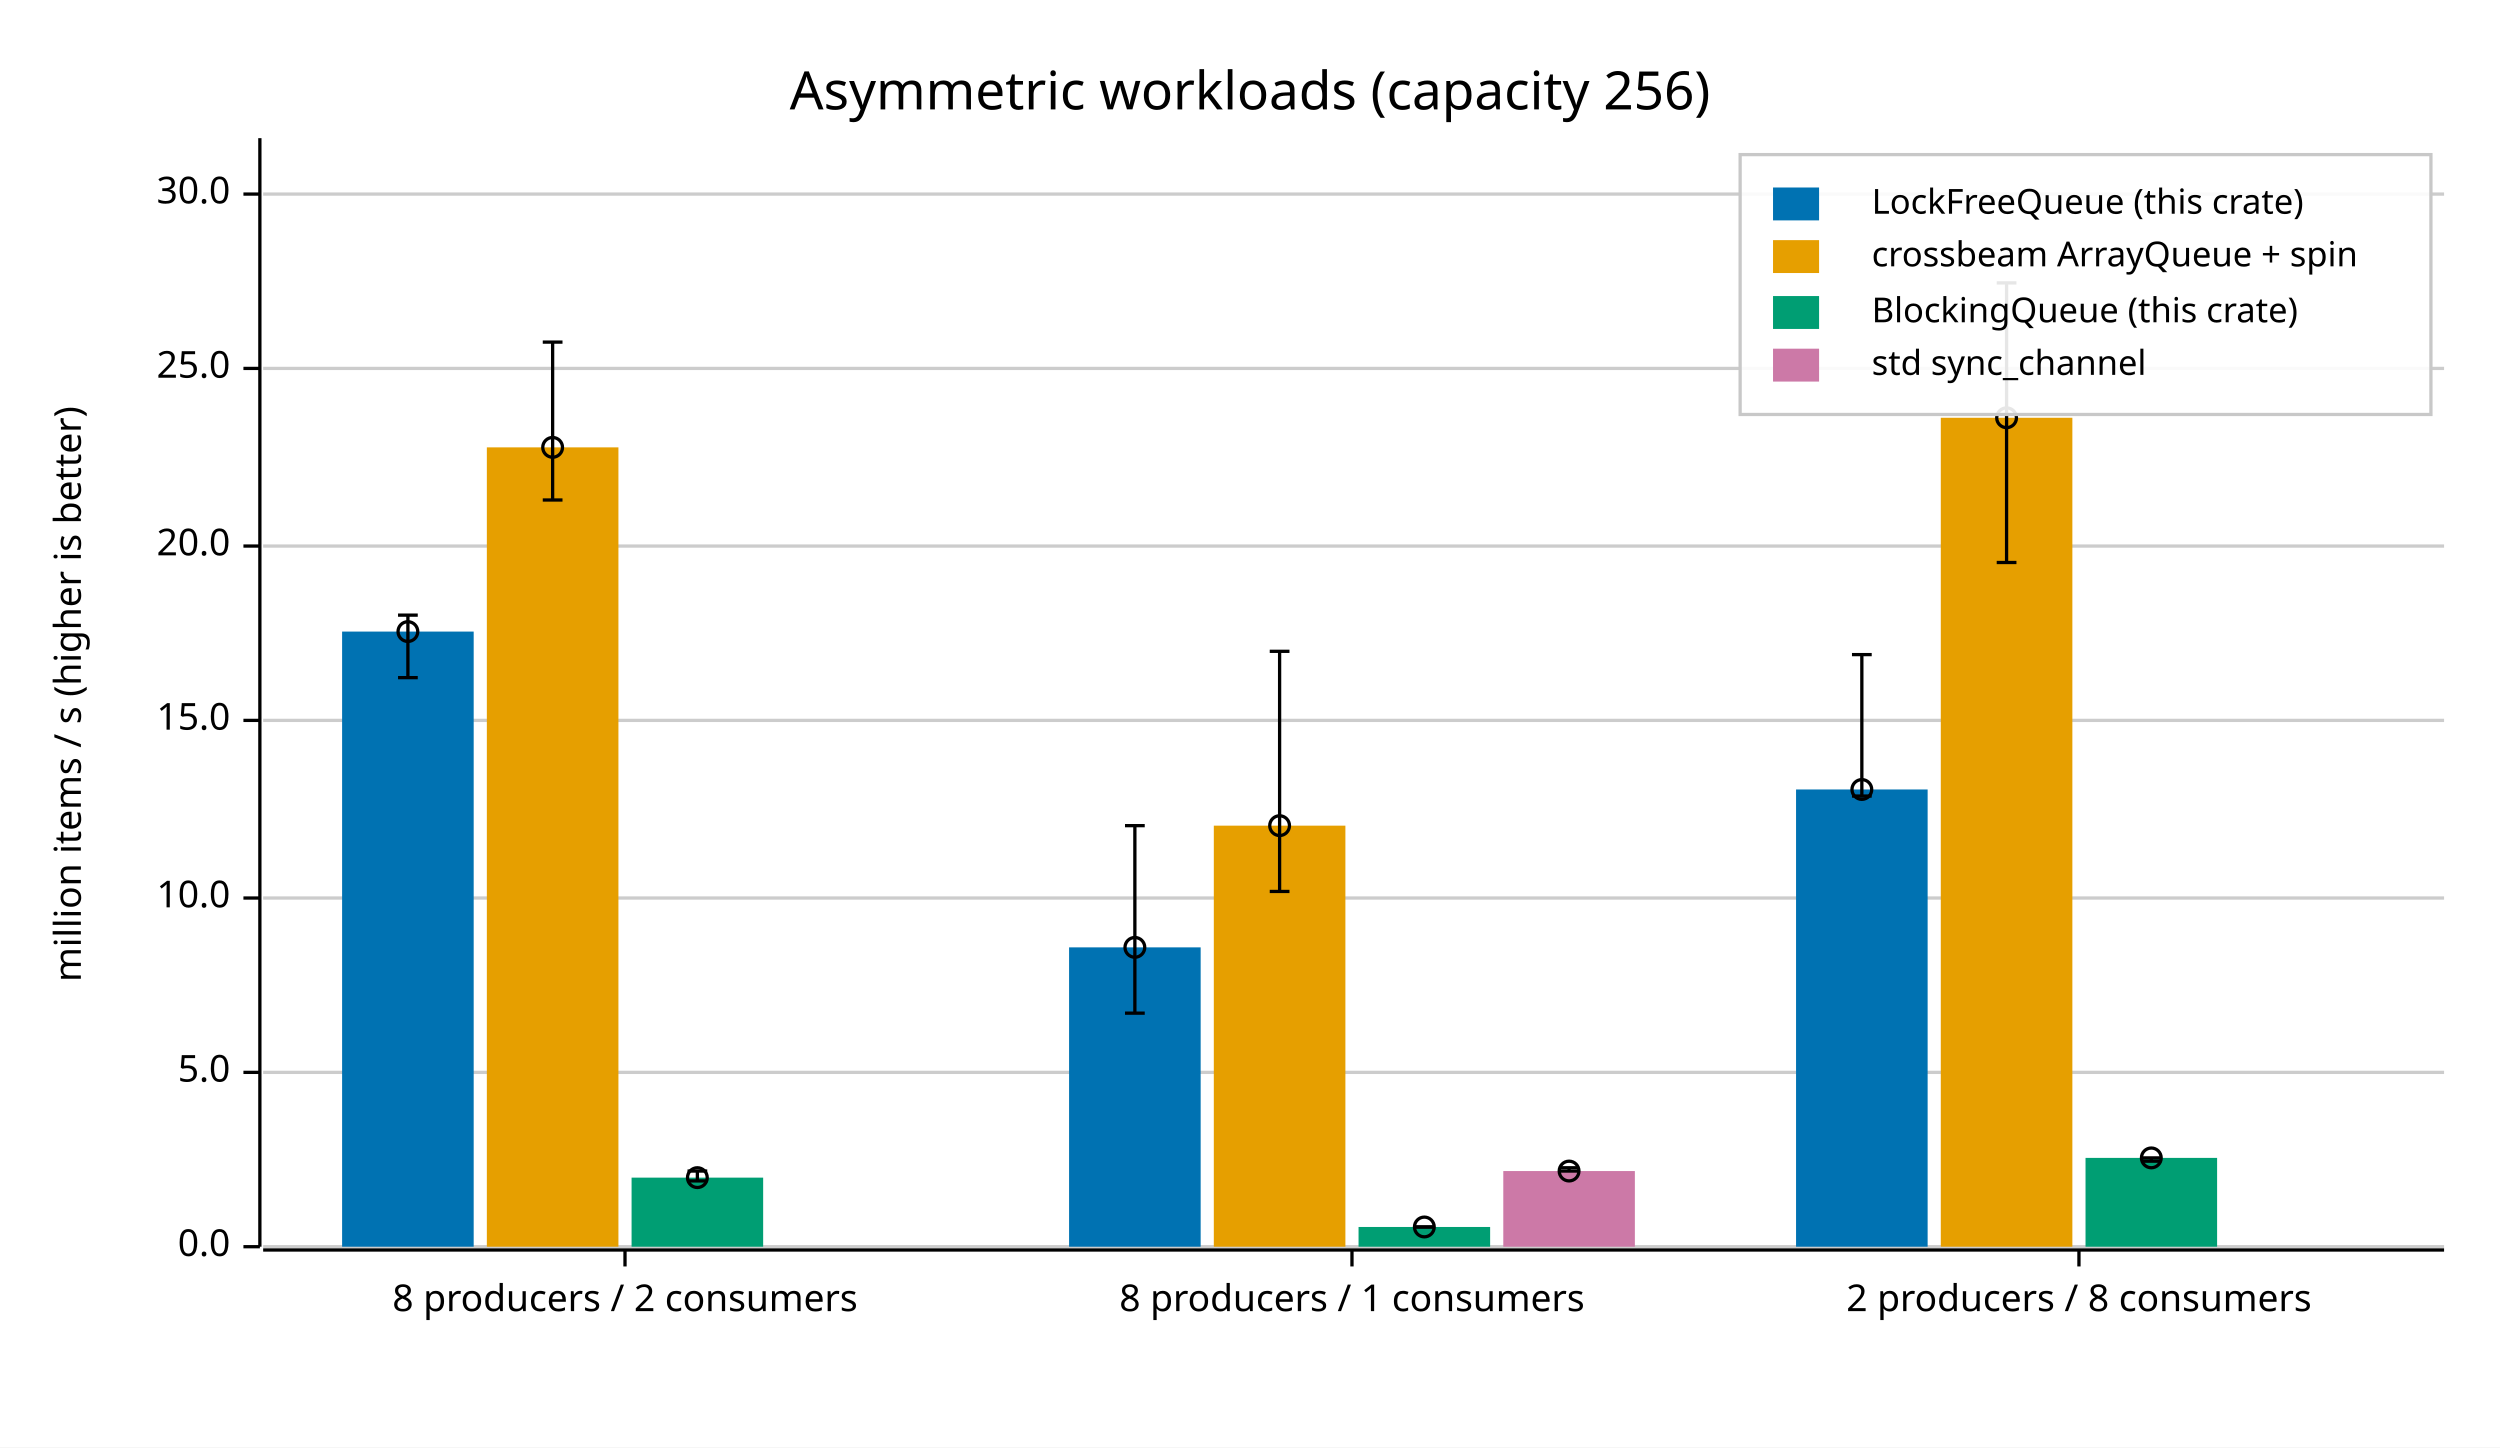
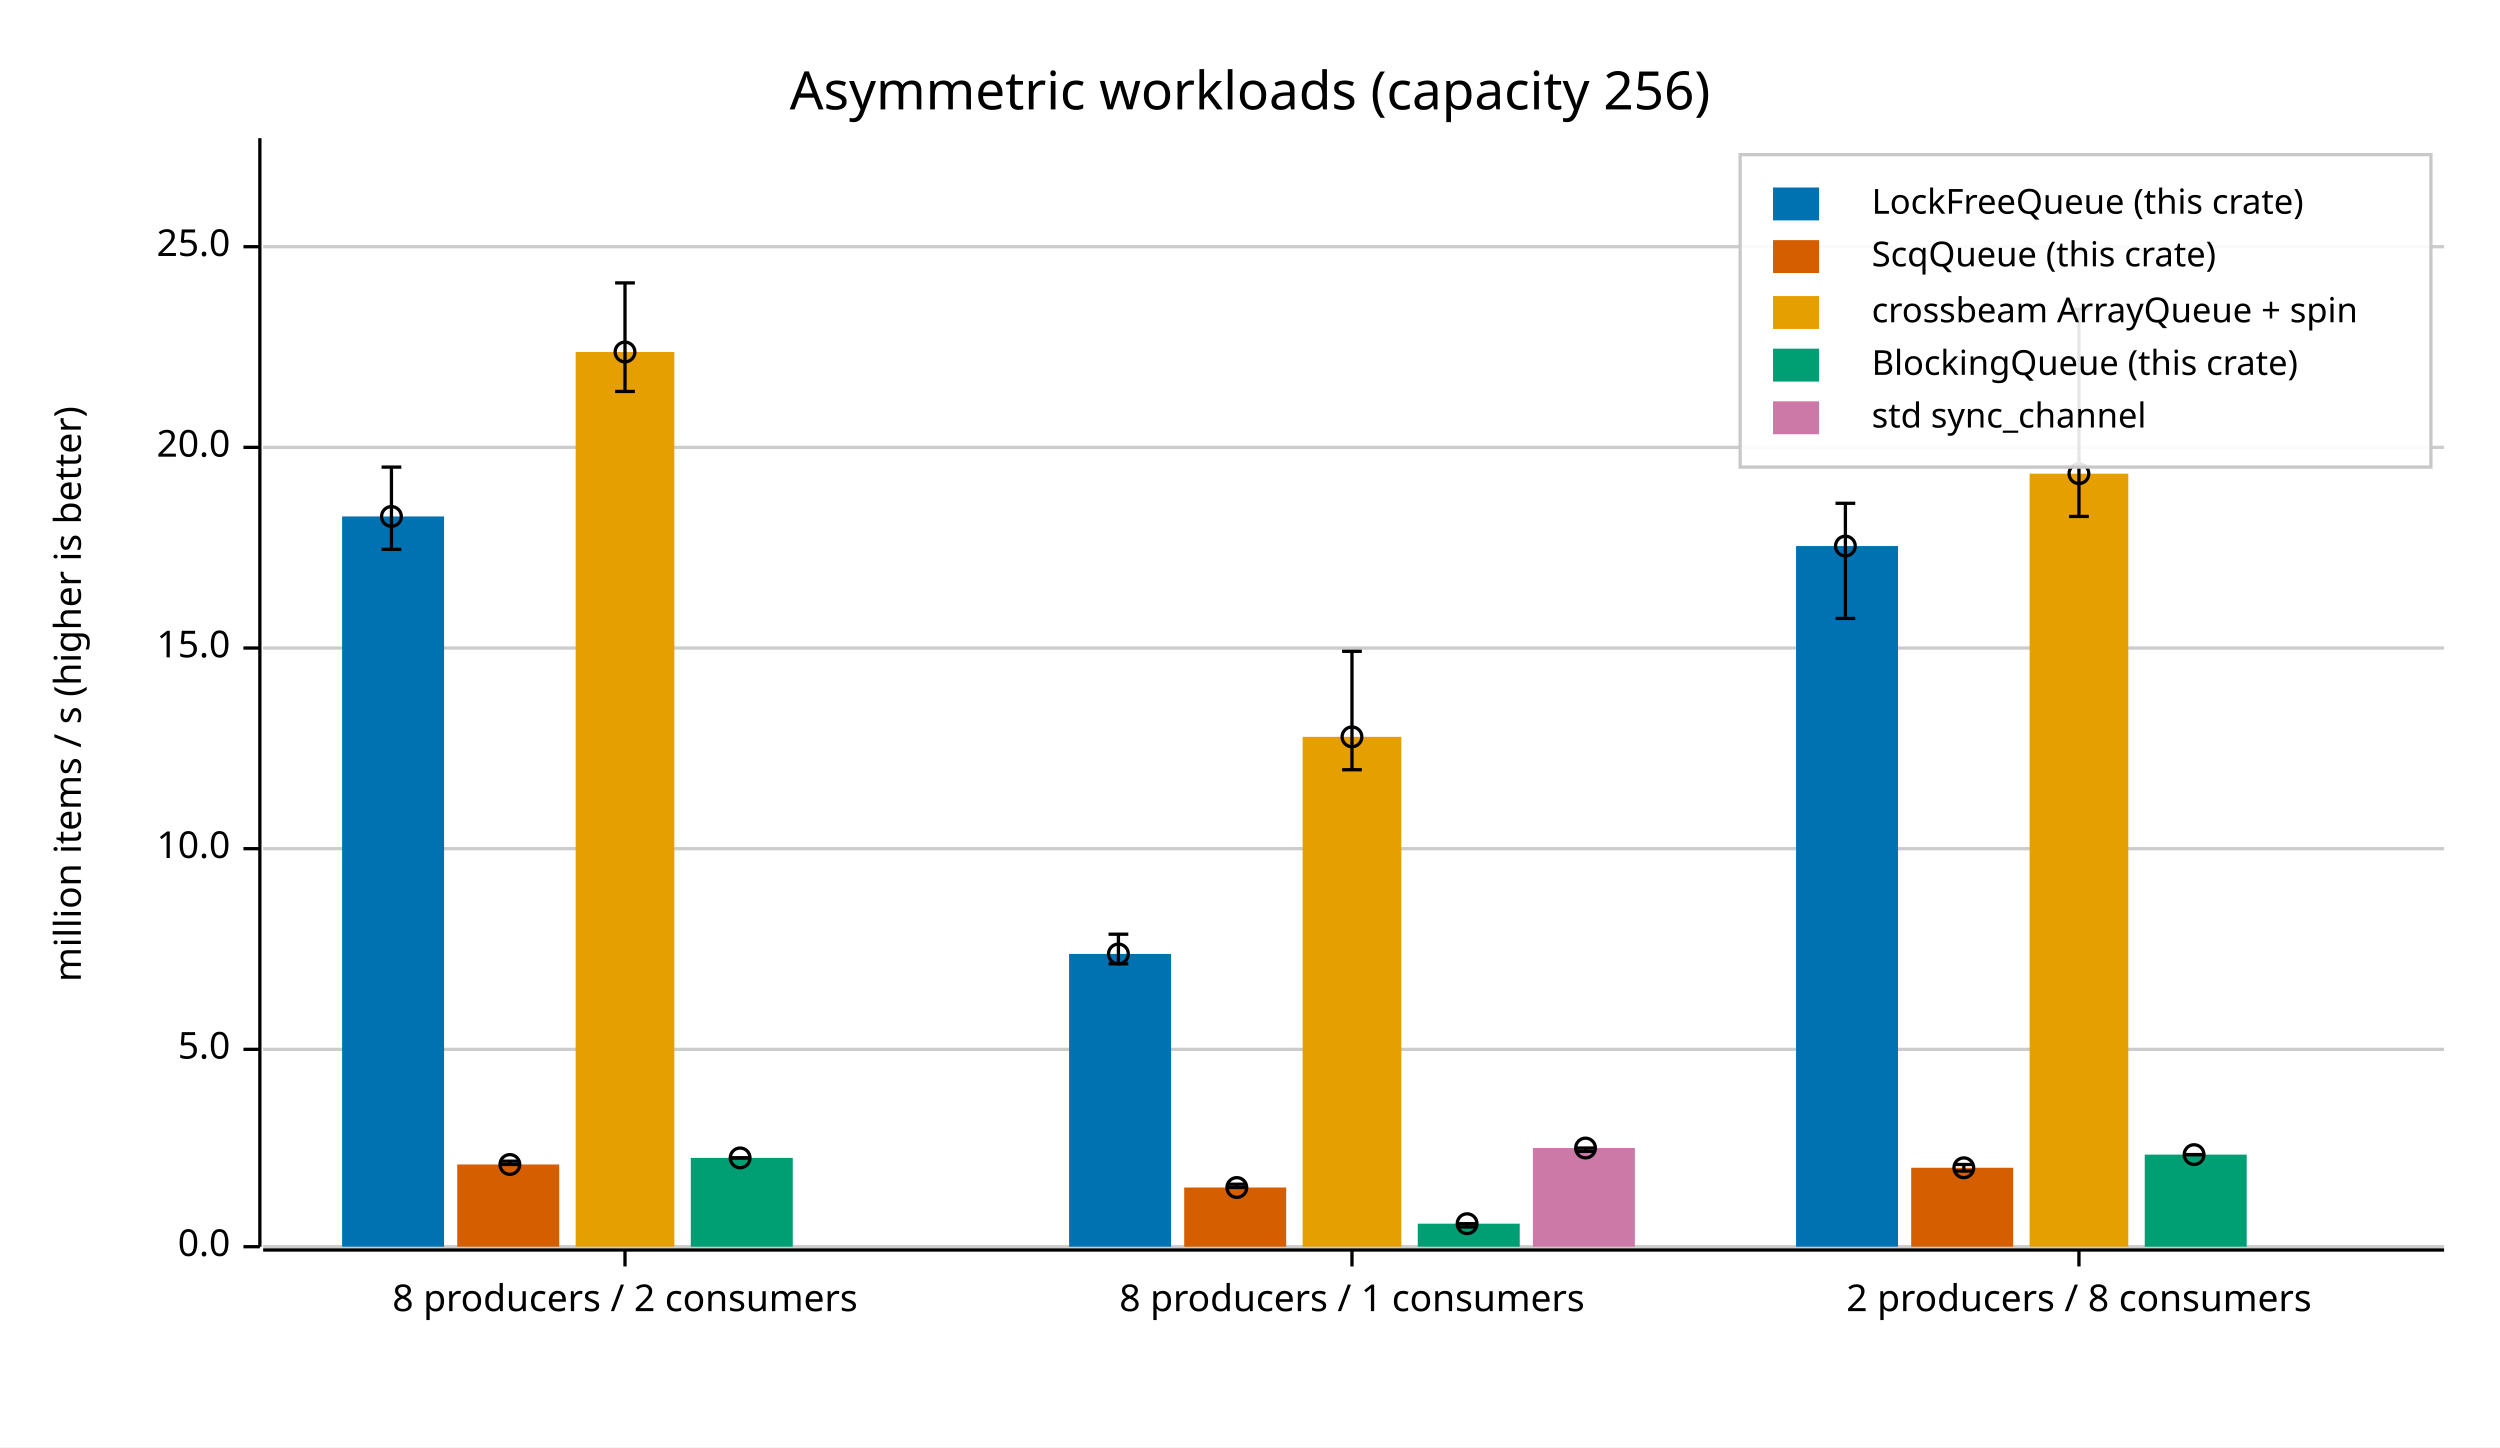
<svg xmlns="http://www.w3.org/2000/svg" width="760" height="440" viewBox="0 0 760 440">
  <rect x="0" y="0" width="760" height="440" opacity="1" fill="#FFFFFF" stroke="none" />
  <text x="380" y="21" dy="0.76em" text-anchor="middle" font-family="sans-serif" font-size="16.129" opacity="1" fill="#000000">
Asymmetric workloads (capacity 256)
</text>
  <line opacity="1" stroke="#FFFFFF" stroke-width="1" x1="80" y1="379" x2="743" y2="379" />
-   <line opacity="1" stroke="#FFFFFF" stroke-width="1" x1="80" y1="374" x2="743" y2="374" />
-   <line opacity="1" stroke="#FFFFFF" stroke-width="1" x1="80" y1="369" x2="743" y2="369" />
-   <line opacity="1" stroke="#FFFFFF" stroke-width="1" x1="80" y1="363" x2="743" y2="363" />
-   <line opacity="1" stroke="#FFFFFF" stroke-width="1" x1="80" y1="358" x2="743" y2="358" />
-   <line opacity="1" stroke="#FFFFFF" stroke-width="1" x1="80" y1="353" x2="743" y2="353" />
-   <line opacity="1" stroke="#FFFFFF" stroke-width="1" x1="80" y1="347" x2="743" y2="347" />
-   <line opacity="1" stroke="#FFFFFF" stroke-width="1" x1="80" y1="342" x2="743" y2="342" />
+   <line opacity="1" stroke="#FFFFFF" stroke-width="1" x1="80" y1="373" x2="743" y2="373" />
+   <line opacity="1" stroke="#FFFFFF" stroke-width="1" x1="80" y1="367" x2="743" y2="367" />
+   <line opacity="1" stroke="#FFFFFF" stroke-width="1" x1="80" y1="361" x2="743" y2="361" />
+   <line opacity="1" stroke="#FFFFFF" stroke-width="1" x1="80" y1="355" x2="743" y2="355" />
+   <line opacity="1" stroke="#FFFFFF" stroke-width="1" x1="80" y1="349" x2="743" y2="349" />
+   <line opacity="1" stroke="#FFFFFF" stroke-width="1" x1="80" y1="343" x2="743" y2="343" />
  <line opacity="1" stroke="#FFFFFF" stroke-width="1" x1="80" y1="337" x2="743" y2="337" />
  <line opacity="1" stroke="#FFFFFF" stroke-width="1" x1="80" y1="331" x2="743" y2="331" />
-   <line opacity="1" stroke="#FFFFFF" stroke-width="1" x1="80" y1="326" x2="743" y2="326" />
-   <line opacity="1" stroke="#FFFFFF" stroke-width="1" x1="80" y1="321" x2="743" y2="321" />
-   <line opacity="1" stroke="#FFFFFF" stroke-width="1" x1="80" y1="315" x2="743" y2="315" />
-   <line opacity="1" stroke="#FFFFFF" stroke-width="1" x1="80" y1="310" x2="743" y2="310" />
-   <line opacity="1" stroke="#FFFFFF" stroke-width="1" x1="80" y1="305" x2="743" y2="305" />
-   <line opacity="1" stroke="#FFFFFF" stroke-width="1" x1="80" y1="299" x2="743" y2="299" />
+   <line opacity="1" stroke="#FFFFFF" stroke-width="1" x1="80" y1="325" x2="743" y2="325" />
+   <line opacity="1" stroke="#FFFFFF" stroke-width="1" x1="80" y1="319" x2="743" y2="319" />
+   <line opacity="1" stroke="#FFFFFF" stroke-width="1" x1="80" y1="313" x2="743" y2="313" />
+   <line opacity="1" stroke="#FFFFFF" stroke-width="1" x1="80" y1="307" x2="743" y2="307" />
+   <line opacity="1" stroke="#FFFFFF" stroke-width="1" x1="80" y1="300" x2="743" y2="300" />
  <line opacity="1" stroke="#FFFFFF" stroke-width="1" x1="80" y1="294" x2="743" y2="294" />
-   <line opacity="1" stroke="#FFFFFF" stroke-width="1" x1="80" y1="289" x2="743" y2="289" />
-   <line opacity="1" stroke="#FFFFFF" stroke-width="1" x1="80" y1="283" x2="743" y2="283" />
-   <line opacity="1" stroke="#FFFFFF" stroke-width="1" x1="80" y1="278" x2="743" y2="278" />
-   <line opacity="1" stroke="#FFFFFF" stroke-width="1" x1="80" y1="273" x2="743" y2="273" />
-   <line opacity="1" stroke="#FFFFFF" stroke-width="1" x1="80" y1="267" x2="743" y2="267" />
-   <line opacity="1" stroke="#FFFFFF" stroke-width="1" x1="80" y1="262" x2="743" y2="262" />
-   <line opacity="1" stroke="#FFFFFF" stroke-width="1" x1="80" y1="257" x2="743" y2="257" />
-   <line opacity="1" stroke="#FFFFFF" stroke-width="1" x1="80" y1="251" x2="743" y2="251" />
+   <line opacity="1" stroke="#FFFFFF" stroke-width="1" x1="80" y1="288" x2="743" y2="288" />
+   <line opacity="1" stroke="#FFFFFF" stroke-width="1" x1="80" y1="282" x2="743" y2="282" />
+   <line opacity="1" stroke="#FFFFFF" stroke-width="1" x1="80" y1="276" x2="743" y2="276" />
+   <line opacity="1" stroke="#FFFFFF" stroke-width="1" x1="80" y1="270" x2="743" y2="270" />
+   <line opacity="1" stroke="#FFFFFF" stroke-width="1" x1="80" y1="264" x2="743" y2="264" />
+   <line opacity="1" stroke="#FFFFFF" stroke-width="1" x1="80" y1="258" x2="743" y2="258" />
+   <line opacity="1" stroke="#FFFFFF" stroke-width="1" x1="80" y1="252" x2="743" y2="252" />
  <line opacity="1" stroke="#FFFFFF" stroke-width="1" x1="80" y1="246" x2="743" y2="246" />
-   <line opacity="1" stroke="#FFFFFF" stroke-width="1" x1="80" y1="241" x2="743" y2="241" />
-   <line opacity="1" stroke="#FFFFFF" stroke-width="1" x1="80" y1="235" x2="743" y2="235" />
-   <line opacity="1" stroke="#FFFFFF" stroke-width="1" x1="80" y1="230" x2="743" y2="230" />
-   <line opacity="1" stroke="#FFFFFF" stroke-width="1" x1="80" y1="224" x2="743" y2="224" />
-   <line opacity="1" stroke="#FFFFFF" stroke-width="1" x1="80" y1="219" x2="743" y2="219" />
-   <line opacity="1" stroke="#FFFFFF" stroke-width="1" x1="80" y1="214" x2="743" y2="214" />
-   <line opacity="1" stroke="#FFFFFF" stroke-width="1" x1="80" y1="208" x2="743" y2="208" />
+   <line opacity="1" stroke="#FFFFFF" stroke-width="1" x1="80" y1="240" x2="743" y2="240" />
+   <line opacity="1" stroke="#FFFFFF" stroke-width="1" x1="80" y1="234" x2="743" y2="234" />
+   <line opacity="1" stroke="#FFFFFF" stroke-width="1" x1="80" y1="227" x2="743" y2="227" />
+   <line opacity="1" stroke="#FFFFFF" stroke-width="1" x1="80" y1="221" x2="743" y2="221" />
+   <line opacity="1" stroke="#FFFFFF" stroke-width="1" x1="80" y1="215" x2="743" y2="215" />
+   <line opacity="1" stroke="#FFFFFF" stroke-width="1" x1="80" y1="209" x2="743" y2="209" />
  <line opacity="1" stroke="#FFFFFF" stroke-width="1" x1="80" y1="203" x2="743" y2="203" />
-   <line opacity="1" stroke="#FFFFFF" stroke-width="1" x1="80" y1="198" x2="743" y2="198" />
-   <line opacity="1" stroke="#FFFFFF" stroke-width="1" x1="80" y1="192" x2="743" y2="192" />
-   <line opacity="1" stroke="#FFFFFF" stroke-width="1" x1="80" y1="187" x2="743" y2="187" />
-   <line opacity="1" stroke="#FFFFFF" stroke-width="1" x1="80" y1="182" x2="743" y2="182" />
-   <line opacity="1" stroke="#FFFFFF" stroke-width="1" x1="80" y1="176" x2="743" y2="176" />
-   <line opacity="1" stroke="#FFFFFF" stroke-width="1" x1="80" y1="171" x2="743" y2="171" />
-   <line opacity="1" stroke="#FFFFFF" stroke-width="1" x1="80" y1="166" x2="743" y2="166" />
-   <line opacity="1" stroke="#FFFFFF" stroke-width="1" x1="80" y1="160" x2="743" y2="160" />
-   <line opacity="1" stroke="#FFFFFF" stroke-width="1" x1="80" y1="155" x2="743" y2="155" />
-   <line opacity="1" stroke="#FFFFFF" stroke-width="1" x1="80" y1="150" x2="743" y2="150" />
-   <line opacity="1" stroke="#FFFFFF" stroke-width="1" x1="80" y1="144" x2="743" y2="144" />
-   <line opacity="1" stroke="#FFFFFF" stroke-width="1" x1="80" y1="139" x2="743" y2="139" />
-   <line opacity="1" stroke="#FFFFFF" stroke-width="1" x1="80" y1="134" x2="743" y2="134" />
-   <line opacity="1" stroke="#FFFFFF" stroke-width="1" x1="80" y1="128" x2="743" y2="128" />
-   <line opacity="1" stroke="#FFFFFF" stroke-width="1" x1="80" y1="123" x2="743" y2="123" />
+   <line opacity="1" stroke="#FFFFFF" stroke-width="1" x1="80" y1="197" x2="743" y2="197" />
+   <line opacity="1" stroke="#FFFFFF" stroke-width="1" x1="80" y1="191" x2="743" y2="191" />
+   <line opacity="1" stroke="#FFFFFF" stroke-width="1" x1="80" y1="185" x2="743" y2="185" />
+   <line opacity="1" stroke="#FFFFFF" stroke-width="1" x1="80" y1="179" x2="743" y2="179" />
+   <line opacity="1" stroke="#FFFFFF" stroke-width="1" x1="80" y1="173" x2="743" y2="173" />
+   <line opacity="1" stroke="#FFFFFF" stroke-width="1" x1="80" y1="167" x2="743" y2="167" />
+   <line opacity="1" stroke="#FFFFFF" stroke-width="1" x1="80" y1="161" x2="743" y2="161" />
+   <line opacity="1" stroke="#FFFFFF" stroke-width="1" x1="80" y1="154" x2="743" y2="154" />
+   <line opacity="1" stroke="#FFFFFF" stroke-width="1" x1="80" y1="148" x2="743" y2="148" />
+   <line opacity="1" stroke="#FFFFFF" stroke-width="1" x1="80" y1="142" x2="743" y2="142" />
+   <line opacity="1" stroke="#FFFFFF" stroke-width="1" x1="80" y1="136" x2="743" y2="136" />
+   <line opacity="1" stroke="#FFFFFF" stroke-width="1" x1="80" y1="130" x2="743" y2="130" />
+   <line opacity="1" stroke="#FFFFFF" stroke-width="1" x1="80" y1="124" x2="743" y2="124" />
  <line opacity="1" stroke="#FFFFFF" stroke-width="1" x1="80" y1="118" x2="743" y2="118" />
  <line opacity="1" stroke="#FFFFFF" stroke-width="1" x1="80" y1="112" x2="743" y2="112" />
-   <line opacity="1" stroke="#FFFFFF" stroke-width="1" x1="80" y1="107" x2="743" y2="107" />
-   <line opacity="1" stroke="#FFFFFF" stroke-width="1" x1="80" y1="102" x2="743" y2="102" />
-   <line opacity="1" stroke="#FFFFFF" stroke-width="1" x1="80" y1="96" x2="743" y2="96" />
-   <line opacity="1" stroke="#FFFFFF" stroke-width="1" x1="80" y1="91" x2="743" y2="91" />
-   <line opacity="1" stroke="#FFFFFF" stroke-width="1" x1="80" y1="85" x2="743" y2="85" />
-   <line opacity="1" stroke="#FFFFFF" stroke-width="1" x1="80" y1="80" x2="743" y2="80" />
+   <line opacity="1" stroke="#FFFFFF" stroke-width="1" x1="80" y1="106" x2="743" y2="106" />
+   <line opacity="1" stroke="#FFFFFF" stroke-width="1" x1="80" y1="100" x2="743" y2="100" />
+   <line opacity="1" stroke="#FFFFFF" stroke-width="1" x1="80" y1="94" x2="743" y2="94" />
+   <line opacity="1" stroke="#FFFFFF" stroke-width="1" x1="80" y1="88" x2="743" y2="88" />
+   <line opacity="1" stroke="#FFFFFF" stroke-width="1" x1="80" y1="81" x2="743" y2="81" />
  <line opacity="1" stroke="#FFFFFF" stroke-width="1" x1="80" y1="75" x2="743" y2="75" />
  <line opacity="1" stroke="#FFFFFF" stroke-width="1" x1="80" y1="69" x2="743" y2="69" />
-   <line opacity="1" stroke="#FFFFFF" stroke-width="1" x1="80" y1="64" x2="743" y2="64" />
-   <line opacity="1" stroke="#FFFFFF" stroke-width="1" x1="80" y1="59" x2="743" y2="59" />
-   <line opacity="1" stroke="#FFFFFF" stroke-width="1" x1="80" y1="53" x2="743" y2="53" />
-   <line opacity="1" stroke="#FFFFFF" stroke-width="1" x1="80" y1="48" x2="743" y2="48" />
-   <line opacity="1" stroke="#FFFFFF" stroke-width="1" x1="80" y1="43" x2="743" y2="43" />
+   <line opacity="1" stroke="#FFFFFF" stroke-width="1" x1="80" y1="63" x2="743" y2="63" />
+   <line opacity="1" stroke="#FFFFFF" stroke-width="1" x1="80" y1="57" x2="743" y2="57" />
+   <line opacity="1" stroke="#FFFFFF" stroke-width="1" x1="80" y1="51" x2="743" y2="51" />
+   <line opacity="1" stroke="#FFFFFF" stroke-width="1" x1="80" y1="45" x2="743" y2="45" />
  <text x="16" y="211" dy="0.76em" text-anchor="middle" font-family="sans-serif" font-size="11.29" opacity="1" fill="#000000" transform="rotate(270, 16, 211)">
million items / s (higher is better)
</text>
  <line opacity="0.2" stroke="#000000" stroke-width="1" x1="80" y1="379" x2="743" y2="379" />
-   <line opacity="0.2" stroke="#000000" stroke-width="1" x1="80" y1="326" x2="743" y2="326" />
-   <line opacity="0.2" stroke="#000000" stroke-width="1" x1="80" y1="273" x2="743" y2="273" />
-   <line opacity="0.2" stroke="#000000" stroke-width="1" x1="80" y1="219" x2="743" y2="219" />
-   <line opacity="0.2" stroke="#000000" stroke-width="1" x1="80" y1="166" x2="743" y2="166" />
-   <line opacity="0.2" stroke="#000000" stroke-width="1" x1="80" y1="112" x2="743" y2="112" />
-   <line opacity="0.2" stroke="#000000" stroke-width="1" x1="80" y1="59" x2="743" y2="59" />
+   <line opacity="0.2" stroke="#000000" stroke-width="1" x1="80" y1="319" x2="743" y2="319" />
+   <line opacity="0.2" stroke="#000000" stroke-width="1" x1="80" y1="258" x2="743" y2="258" />
+   <line opacity="0.2" stroke="#000000" stroke-width="1" x1="80" y1="197" x2="743" y2="197" />
+   <line opacity="0.2" stroke="#000000" stroke-width="1" x1="80" y1="136" x2="743" y2="136" />
+   <line opacity="0.2" stroke="#000000" stroke-width="1" x1="80" y1="75" x2="743" y2="75" />
  <polyline fill="none" opacity="1" stroke="#000000" stroke-width="1" points="79,42 79,379 " />
  <text x="70" y="379" dy="0.5ex" text-anchor="end" font-family="sans-serif" font-size="11.29" opacity="1" fill="#000000">
0.0
</text>
  <polyline fill="none" opacity="1" stroke="#000000" stroke-width="1" points="74,379 79,379 " />
-   <text x="70" y="326" dy="0.5ex" text-anchor="end" font-family="sans-serif" font-size="11.29" opacity="1" fill="#000000">
+   <text x="70" y="319" dy="0.5ex" text-anchor="end" font-family="sans-serif" font-size="11.29" opacity="1" fill="#000000">
5.0
</text>
-   <polyline fill="none" opacity="1" stroke="#000000" stroke-width="1" points="74,326 79,326 " />
-   <text x="70" y="273" dy="0.5ex" text-anchor="end" font-family="sans-serif" font-size="11.29" opacity="1" fill="#000000">
+   <polyline fill="none" opacity="1" stroke="#000000" stroke-width="1" points="74,319 79,319 " />
+   <text x="70" y="258" dy="0.5ex" text-anchor="end" font-family="sans-serif" font-size="11.29" opacity="1" fill="#000000">
10.0
</text>
-   <polyline fill="none" opacity="1" stroke="#000000" stroke-width="1" points="74,273 79,273 " />
-   <text x="70" y="219" dy="0.5ex" text-anchor="end" font-family="sans-serif" font-size="11.29" opacity="1" fill="#000000">
+   <polyline fill="none" opacity="1" stroke="#000000" stroke-width="1" points="74,258 79,258 " />
+   <text x="70" y="197" dy="0.5ex" text-anchor="end" font-family="sans-serif" font-size="11.29" opacity="1" fill="#000000">
15.0
</text>
-   <polyline fill="none" opacity="1" stroke="#000000" stroke-width="1" points="74,219 79,219 " />
-   <text x="70" y="166" dy="0.5ex" text-anchor="end" font-family="sans-serif" font-size="11.29" opacity="1" fill="#000000">
+   <polyline fill="none" opacity="1" stroke="#000000" stroke-width="1" points="74,197 79,197 " />
+   <text x="70" y="136" dy="0.5ex" text-anchor="end" font-family="sans-serif" font-size="11.29" opacity="1" fill="#000000">
20.0
</text>
-   <polyline fill="none" opacity="1" stroke="#000000" stroke-width="1" points="74,166 79,166 " />
-   <text x="70" y="112" dy="0.5ex" text-anchor="end" font-family="sans-serif" font-size="11.29" opacity="1" fill="#000000">
+   <polyline fill="none" opacity="1" stroke="#000000" stroke-width="1" points="74,136 79,136 " />
+   <text x="70" y="75" dy="0.5ex" text-anchor="end" font-family="sans-serif" font-size="11.29" opacity="1" fill="#000000">
25.0
</text>
-   <polyline fill="none" opacity="1" stroke="#000000" stroke-width="1" points="74,112 79,112 " />
-   <text x="70" y="59" dy="0.5ex" text-anchor="end" font-family="sans-serif" font-size="11.29" opacity="1" fill="#000000">
- 30.0
- </text>
-   <polyline fill="none" opacity="1" stroke="#000000" stroke-width="1" points="74,59 79,59 " />
+   <polyline fill="none" opacity="1" stroke="#000000" stroke-width="1" points="74,75 79,75 " />
  <polyline fill="none" opacity="1" stroke="#000000" stroke-width="1" points="80,380 743,380 " />
  <text x="190" y="390" dy="0.76em" text-anchor="middle" font-family="sans-serif" font-size="11.29" opacity="1" fill="#000000">
8 producers / 2 consumers
</text>
  <polyline fill="none" opacity="1" stroke="#000000" stroke-width="1" points="190,380 190,385 " />
  <text x="411" y="390" dy="0.76em" text-anchor="middle" font-family="sans-serif" font-size="11.29" opacity="1" fill="#000000">
8 producers / 1 consumers
</text>
  <polyline fill="none" opacity="1" stroke="#000000" stroke-width="1" points="411,380 411,385 " />
  <text x="632" y="390" dy="0.76em" text-anchor="middle" font-family="sans-serif" font-size="11.29" opacity="1" fill="#000000">
2 producers / 8 consumers
</text>
  <polyline fill="none" opacity="1" stroke="#000000" stroke-width="1" points="632,380 632,385 " />
-   <rect x="104" y="192" width="40" height="187" opacity="1" fill="#0072B2" stroke="none" />
-   <rect x="325" y="288" width="40" height="91" opacity="1" fill="#0072B2" stroke="none" />
-   <rect x="546" y="240" width="40" height="139" opacity="1" fill="#0072B2" stroke="none" />
-   <line opacity="1" stroke="#000000" stroke-width="1" x1="121" y1="206" x2="127" y2="206" />
-   <line opacity="1" stroke="#000000" stroke-width="1" x1="121" y1="187" x2="127" y2="187" />
-   <line opacity="1" stroke="#000000" stroke-width="1" x1="124" y1="206" x2="124" y2="187" />
-   <circle cx="124" cy="192" r="3" opacity="1" fill="none" stroke="#000000" stroke-width="1" />
-   <line opacity="1" stroke="#000000" stroke-width="1" x1="342" y1="308" x2="348" y2="308" />
-   <line opacity="1" stroke="#000000" stroke-width="1" x1="342" y1="251" x2="348" y2="251" />
-   <line opacity="1" stroke="#000000" stroke-width="1" x1="345" y1="308" x2="345" y2="251" />
-   <circle cx="345" cy="288" r="3" opacity="1" fill="none" stroke="#000000" stroke-width="1" />
-   <line opacity="1" stroke="#000000" stroke-width="1" x1="563" y1="242" x2="569" y2="242" />
-   <line opacity="1" stroke="#000000" stroke-width="1" x1="563" y1="199" x2="569" y2="199" />
-   <line opacity="1" stroke="#000000" stroke-width="1" x1="566" y1="242" x2="566" y2="199" />
-   <circle cx="566" cy="240" r="3" opacity="1" fill="none" stroke="#000000" stroke-width="1" />
-   <rect x="148" y="136" width="40" height="243" opacity="1" fill="#E69F00" stroke="none" />
-   <rect x="369" y="251" width="40" height="128" opacity="1" fill="#E69F00" stroke="none" />
-   <rect x="590" y="127" width="40" height="252" opacity="1" fill="#E69F00" stroke="none" />
-   <line opacity="1" stroke="#000000" stroke-width="1" x1="165" y1="152" x2="171" y2="152" />
-   <line opacity="1" stroke="#000000" stroke-width="1" x1="165" y1="104" x2="171" y2="104" />
-   <line opacity="1" stroke="#000000" stroke-width="1" x1="168" y1="152" x2="168" y2="104" />
-   <circle cx="168" cy="136" r="3" opacity="1" fill="none" stroke="#000000" stroke-width="1" />
-   <line opacity="1" stroke="#000000" stroke-width="1" x1="386" y1="271" x2="392" y2="271" />
-   <line opacity="1" stroke="#000000" stroke-width="1" x1="386" y1="198" x2="392" y2="198" />
-   <line opacity="1" stroke="#000000" stroke-width="1" x1="389" y1="271" x2="389" y2="198" />
-   <circle cx="389" cy="251" r="3" opacity="1" fill="none" stroke="#000000" stroke-width="1" />
-   <line opacity="1" stroke="#000000" stroke-width="1" x1="607" y1="171" x2="613" y2="171" />
-   <line opacity="1" stroke="#000000" stroke-width="1" x1="607" y1="86" x2="613" y2="86" />
-   <line opacity="1" stroke="#000000" stroke-width="1" x1="610" y1="171" x2="610" y2="86" />
-   <circle cx="610" cy="127" r="3" opacity="1" fill="none" stroke="#000000" stroke-width="1" />
-   <rect x="192" y="358" width="40" height="21" opacity="1" fill="#009E73" stroke="none" />
-   <rect x="413" y="373" width="40" height="6" opacity="1" fill="#009E73" stroke="none" />
-   <rect x="634" y="352" width="40" height="27" opacity="1" fill="#009E73" stroke="none" />
-   <line opacity="1" stroke="#000000" stroke-width="1" x1="209" y1="359" x2="215" y2="359" />
-   <line opacity="1" stroke="#000000" stroke-width="1" x1="209" y1="356" x2="215" y2="356" />
-   <line opacity="1" stroke="#000000" stroke-width="1" x1="212" y1="359" x2="212" y2="356" />
-   <circle cx="212" cy="358" r="3" opacity="1" fill="none" stroke="#000000" stroke-width="1" />
-   <line opacity="1" stroke="#000000" stroke-width="1" x1="430" y1="373" x2="436" y2="373" />
-   <line opacity="1" stroke="#000000" stroke-width="1" x1="430" y1="373" x2="436" y2="373" />
-   <line opacity="1" stroke="#000000" stroke-width="1" x1="433" y1="373" x2="433" y2="373" />
-   <circle cx="433" cy="373" r="3" opacity="1" fill="none" stroke="#000000" stroke-width="1" />
-   <line opacity="1" stroke="#000000" stroke-width="1" x1="651" y1="353" x2="657" y2="353" />
-   <line opacity="1" stroke="#000000" stroke-width="1" x1="651" y1="352" x2="657" y2="352" />
-   <line opacity="1" stroke="#000000" stroke-width="1" x1="654" y1="353" x2="654" y2="352" />
-   <circle cx="654" cy="352" r="3" opacity="1" fill="none" stroke="#000000" stroke-width="1" />
-   <rect x="457" y="356" width="40" height="23" opacity="1" fill="#CC79A7" stroke="none" />
-   <line opacity="1" stroke="#000000" stroke-width="1" x1="474" y1="356" x2="480" y2="356" />
-   <line opacity="1" stroke="#000000" stroke-width="1" x1="474" y1="355" x2="480" y2="355" />
-   <line opacity="1" stroke="#000000" stroke-width="1" x1="477" y1="356" x2="477" y2="355" />
-   <circle cx="477" cy="356" r="3" opacity="1" fill="none" stroke="#000000" stroke-width="1" />
-   <rect x="529" y="47" width="210" height="79" opacity="0.9" fill="#FFFFFF" stroke="none" />
-   <rect x="529" y="47" width="210" height="79" opacity="1" fill="none" stroke="#C8C8C8" />
+   <rect x="104" y="157" width="31" height="222" opacity="1" fill="#0072B2" stroke="none" />
+   <rect x="325" y="290" width="31" height="89" opacity="1" fill="#0072B2" stroke="none" />
+   <rect x="546" y="166" width="31" height="213" opacity="1" fill="#0072B2" stroke="none" />
+   <line opacity="1" stroke="#000000" stroke-width="1" x1="116" y1="167" x2="122" y2="167" />
+   <line opacity="1" stroke="#000000" stroke-width="1" x1="116" y1="142" x2="122" y2="142" />
+   <line opacity="1" stroke="#000000" stroke-width="1" x1="119" y1="167" x2="119" y2="142" />
+   <circle cx="119" cy="157" r="3" opacity="1" fill="none" stroke="#000000" stroke-width="1" />
+   <line opacity="1" stroke="#000000" stroke-width="1" x1="337" y1="293" x2="343" y2="293" />
+   <line opacity="1" stroke="#000000" stroke-width="1" x1="337" y1="284" x2="343" y2="284" />
+   <line opacity="1" stroke="#000000" stroke-width="1" x1="340" y1="293" x2="340" y2="284" />
+   <circle cx="340" cy="290" r="3" opacity="1" fill="none" stroke="#000000" stroke-width="1" />
+   <line opacity="1" stroke="#000000" stroke-width="1" x1="558" y1="188" x2="564" y2="188" />
+   <line opacity="1" stroke="#000000" stroke-width="1" x1="558" y1="153" x2="564" y2="153" />
+   <line opacity="1" stroke="#000000" stroke-width="1" x1="561" y1="188" x2="561" y2="153" />
+   <circle cx="561" cy="166" r="3" opacity="1" fill="none" stroke="#000000" stroke-width="1" />
+   <rect x="139" y="354" width="31" height="25" opacity="1" fill="#D55E00" stroke="none" />
+   <rect x="360" y="361" width="31" height="18" opacity="1" fill="#D55E00" stroke="none" />
+   <rect x="581" y="355" width="31" height="24" opacity="1" fill="#D55E00" stroke="none" />
+   <line opacity="1" stroke="#000000" stroke-width="1" x1="152" y1="354" x2="158" y2="354" />
+   <line opacity="1" stroke="#000000" stroke-width="1" x1="152" y1="353" x2="158" y2="353" />
+   <line opacity="1" stroke="#000000" stroke-width="1" x1="155" y1="354" x2="155" y2="353" />
+   <circle cx="155" cy="354" r="3" opacity="1" fill="none" stroke="#000000" stroke-width="1" />
+   <line opacity="1" stroke="#000000" stroke-width="1" x1="373" y1="361" x2="379" y2="361" />
+   <line opacity="1" stroke="#000000" stroke-width="1" x1="373" y1="360" x2="379" y2="360" />
+   <line opacity="1" stroke="#000000" stroke-width="1" x1="376" y1="361" x2="376" y2="360" />
+   <circle cx="376" cy="361" r="3" opacity="1" fill="none" stroke="#000000" stroke-width="1" />
+   <line opacity="1" stroke="#000000" stroke-width="1" x1="594" y1="356" x2="600" y2="356" />
+   <line opacity="1" stroke="#000000" stroke-width="1" x1="594" y1="354" x2="600" y2="354" />
+   <line opacity="1" stroke="#000000" stroke-width="1" x1="597" y1="356" x2="597" y2="354" />
+   <circle cx="597" cy="355" r="3" opacity="1" fill="none" stroke="#000000" stroke-width="1" />
+   <rect x="175" y="107" width="30" height="272" opacity="1" fill="#E69F00" stroke="none" />
+   <rect x="396" y="224" width="30" height="155" opacity="1" fill="#E69F00" stroke="none" />
+   <rect x="617" y="144" width="30" height="235" opacity="1" fill="#E69F00" stroke="none" />
+   <line opacity="1" stroke="#000000" stroke-width="1" x1="187" y1="119" x2="193" y2="119" />
+   <line opacity="1" stroke="#000000" stroke-width="1" x1="187" y1="86" x2="193" y2="86" />
+   <line opacity="1" stroke="#000000" stroke-width="1" x1="190" y1="119" x2="190" y2="86" />
+   <circle cx="190" cy="107" r="3" opacity="1" fill="none" stroke="#000000" stroke-width="1" />
+   <line opacity="1" stroke="#000000" stroke-width="1" x1="408" y1="234" x2="414" y2="234" />
+   <line opacity="1" stroke="#000000" stroke-width="1" x1="408" y1="198" x2="414" y2="198" />
+   <line opacity="1" stroke="#000000" stroke-width="1" x1="411" y1="234" x2="411" y2="198" />
+   <circle cx="411" cy="224" r="3" opacity="1" fill="none" stroke="#000000" stroke-width="1" />
+   <line opacity="1" stroke="#000000" stroke-width="1" x1="629" y1="157" x2="635" y2="157" />
+   <line opacity="1" stroke="#000000" stroke-width="1" x1="629" y1="94" x2="635" y2="94" />
+   <line opacity="1" stroke="#000000" stroke-width="1" x1="632" y1="157" x2="632" y2="94" />
+   <circle cx="632" cy="144" r="3" opacity="1" fill="none" stroke="#000000" stroke-width="1" />
+   <rect x="210" y="352" width="31" height="27" opacity="1" fill="#009E73" stroke="none" />
+   <rect x="431" y="372" width="31" height="7" opacity="1" fill="#009E73" stroke="none" />
+   <rect x="652" y="351" width="31" height="28" opacity="1" fill="#009E73" stroke="none" />
+   <line opacity="1" stroke="#000000" stroke-width="1" x1="222" y1="352" x2="228" y2="352" />
+   <line opacity="1" stroke="#000000" stroke-width="1" x1="222" y1="352" x2="228" y2="352" />
+   <line opacity="1" stroke="#000000" stroke-width="1" x1="225" y1="352" x2="225" y2="352" />
+   <circle cx="225" cy="352" r="3" opacity="1" fill="none" stroke="#000000" stroke-width="1" />
+   <line opacity="1" stroke="#000000" stroke-width="1" x1="443" y1="373" x2="449" y2="373" />
+   <line opacity="1" stroke="#000000" stroke-width="1" x1="443" y1="372" x2="449" y2="372" />
+   <line opacity="1" stroke="#000000" stroke-width="1" x1="446" y1="373" x2="446" y2="372" />
+   <circle cx="446" cy="372" r="3" opacity="1" fill="none" stroke="#000000" stroke-width="1" />
+   <line opacity="1" stroke="#000000" stroke-width="1" x1="664" y1="351" x2="670" y2="351" />
+   <line opacity="1" stroke="#000000" stroke-width="1" x1="664" y1="351" x2="670" y2="351" />
+   <line opacity="1" stroke="#000000" stroke-width="1" x1="667" y1="351" x2="667" y2="351" />
+   <circle cx="667" cy="351" r="3" opacity="1" fill="none" stroke="#000000" stroke-width="1" />
+   <rect x="466" y="349" width="31" height="30" opacity="1" fill="#CC79A7" stroke="none" />
+   <line opacity="1" stroke="#000000" stroke-width="1" x1="479" y1="350" x2="485" y2="350" />
+   <line opacity="1" stroke="#000000" stroke-width="1" x1="479" y1="349" x2="485" y2="349" />
+   <line opacity="1" stroke="#000000" stroke-width="1" x1="482" y1="350" x2="482" y2="349" />
+   <circle cx="482" cy="349" r="3" opacity="1" fill="none" stroke="#000000" stroke-width="1" />
+   <rect x="529" y="47" width="210" height="95" opacity="0.9" fill="#FFFFFF" stroke="none" />
+   <rect x="529" y="47" width="210" height="95" opacity="1" fill="none" stroke="#C8C8C8" />
  <text x="569" y="57" dy="0.76em" text-anchor="start" font-family="sans-serif" font-size="10.484" opacity="1" fill="#000000">
LockFreeQueue (this crate)
</text>
  <text x="569" y="73" dy="0.76em" text-anchor="start" font-family="sans-serif" font-size="10.484" opacity="1" fill="#000000">
+ ScqQueue (this crate)
+ </text>
+   <text x="569" y="90" dy="0.76em" text-anchor="start" font-family="sans-serif" font-size="10.484" opacity="1" fill="#000000">
crossbeam ArrayQueue + spin
</text>
-   <text x="569" y="90" dy="0.76em" text-anchor="start" font-family="sans-serif" font-size="10.484" opacity="1" fill="#000000">
+   <text x="569" y="106" dy="0.76em" text-anchor="start" font-family="sans-serif" font-size="10.484" opacity="1" fill="#000000">
BlockingQueue (this crate)
</text>
-   <text x="569" y="106" dy="0.76em" text-anchor="start" font-family="sans-serif" font-size="10.484" opacity="1" fill="#000000">
+   <text x="569" y="122" dy="0.76em" text-anchor="start" font-family="sans-serif" font-size="10.484" opacity="1" fill="#000000">
std sync_channel
</text>
  <rect x="539" y="57" width="14" height="10" opacity="1" fill="#0072B2" stroke="none" />
-   <rect x="539" y="73" width="14" height="10" opacity="1" fill="#E69F00" stroke="none" />
-   <rect x="539" y="90" width="14" height="10" opacity="1" fill="#009E73" stroke="none" />
-   <rect x="539" y="106" width="14" height="10" opacity="1" fill="#CC79A7" stroke="none" />
+   <rect x="539" y="73" width="14" height="10" opacity="1" fill="#D55E00" stroke="none" />
+   <rect x="539" y="90" width="14" height="10" opacity="1" fill="#E69F00" stroke="none" />
+   <rect x="539" y="106" width="14" height="10" opacity="1" fill="#009E73" stroke="none" />
+   <rect x="539" y="122" width="14" height="10" opacity="1" fill="#CC79A7" stroke="none" />
</svg>
